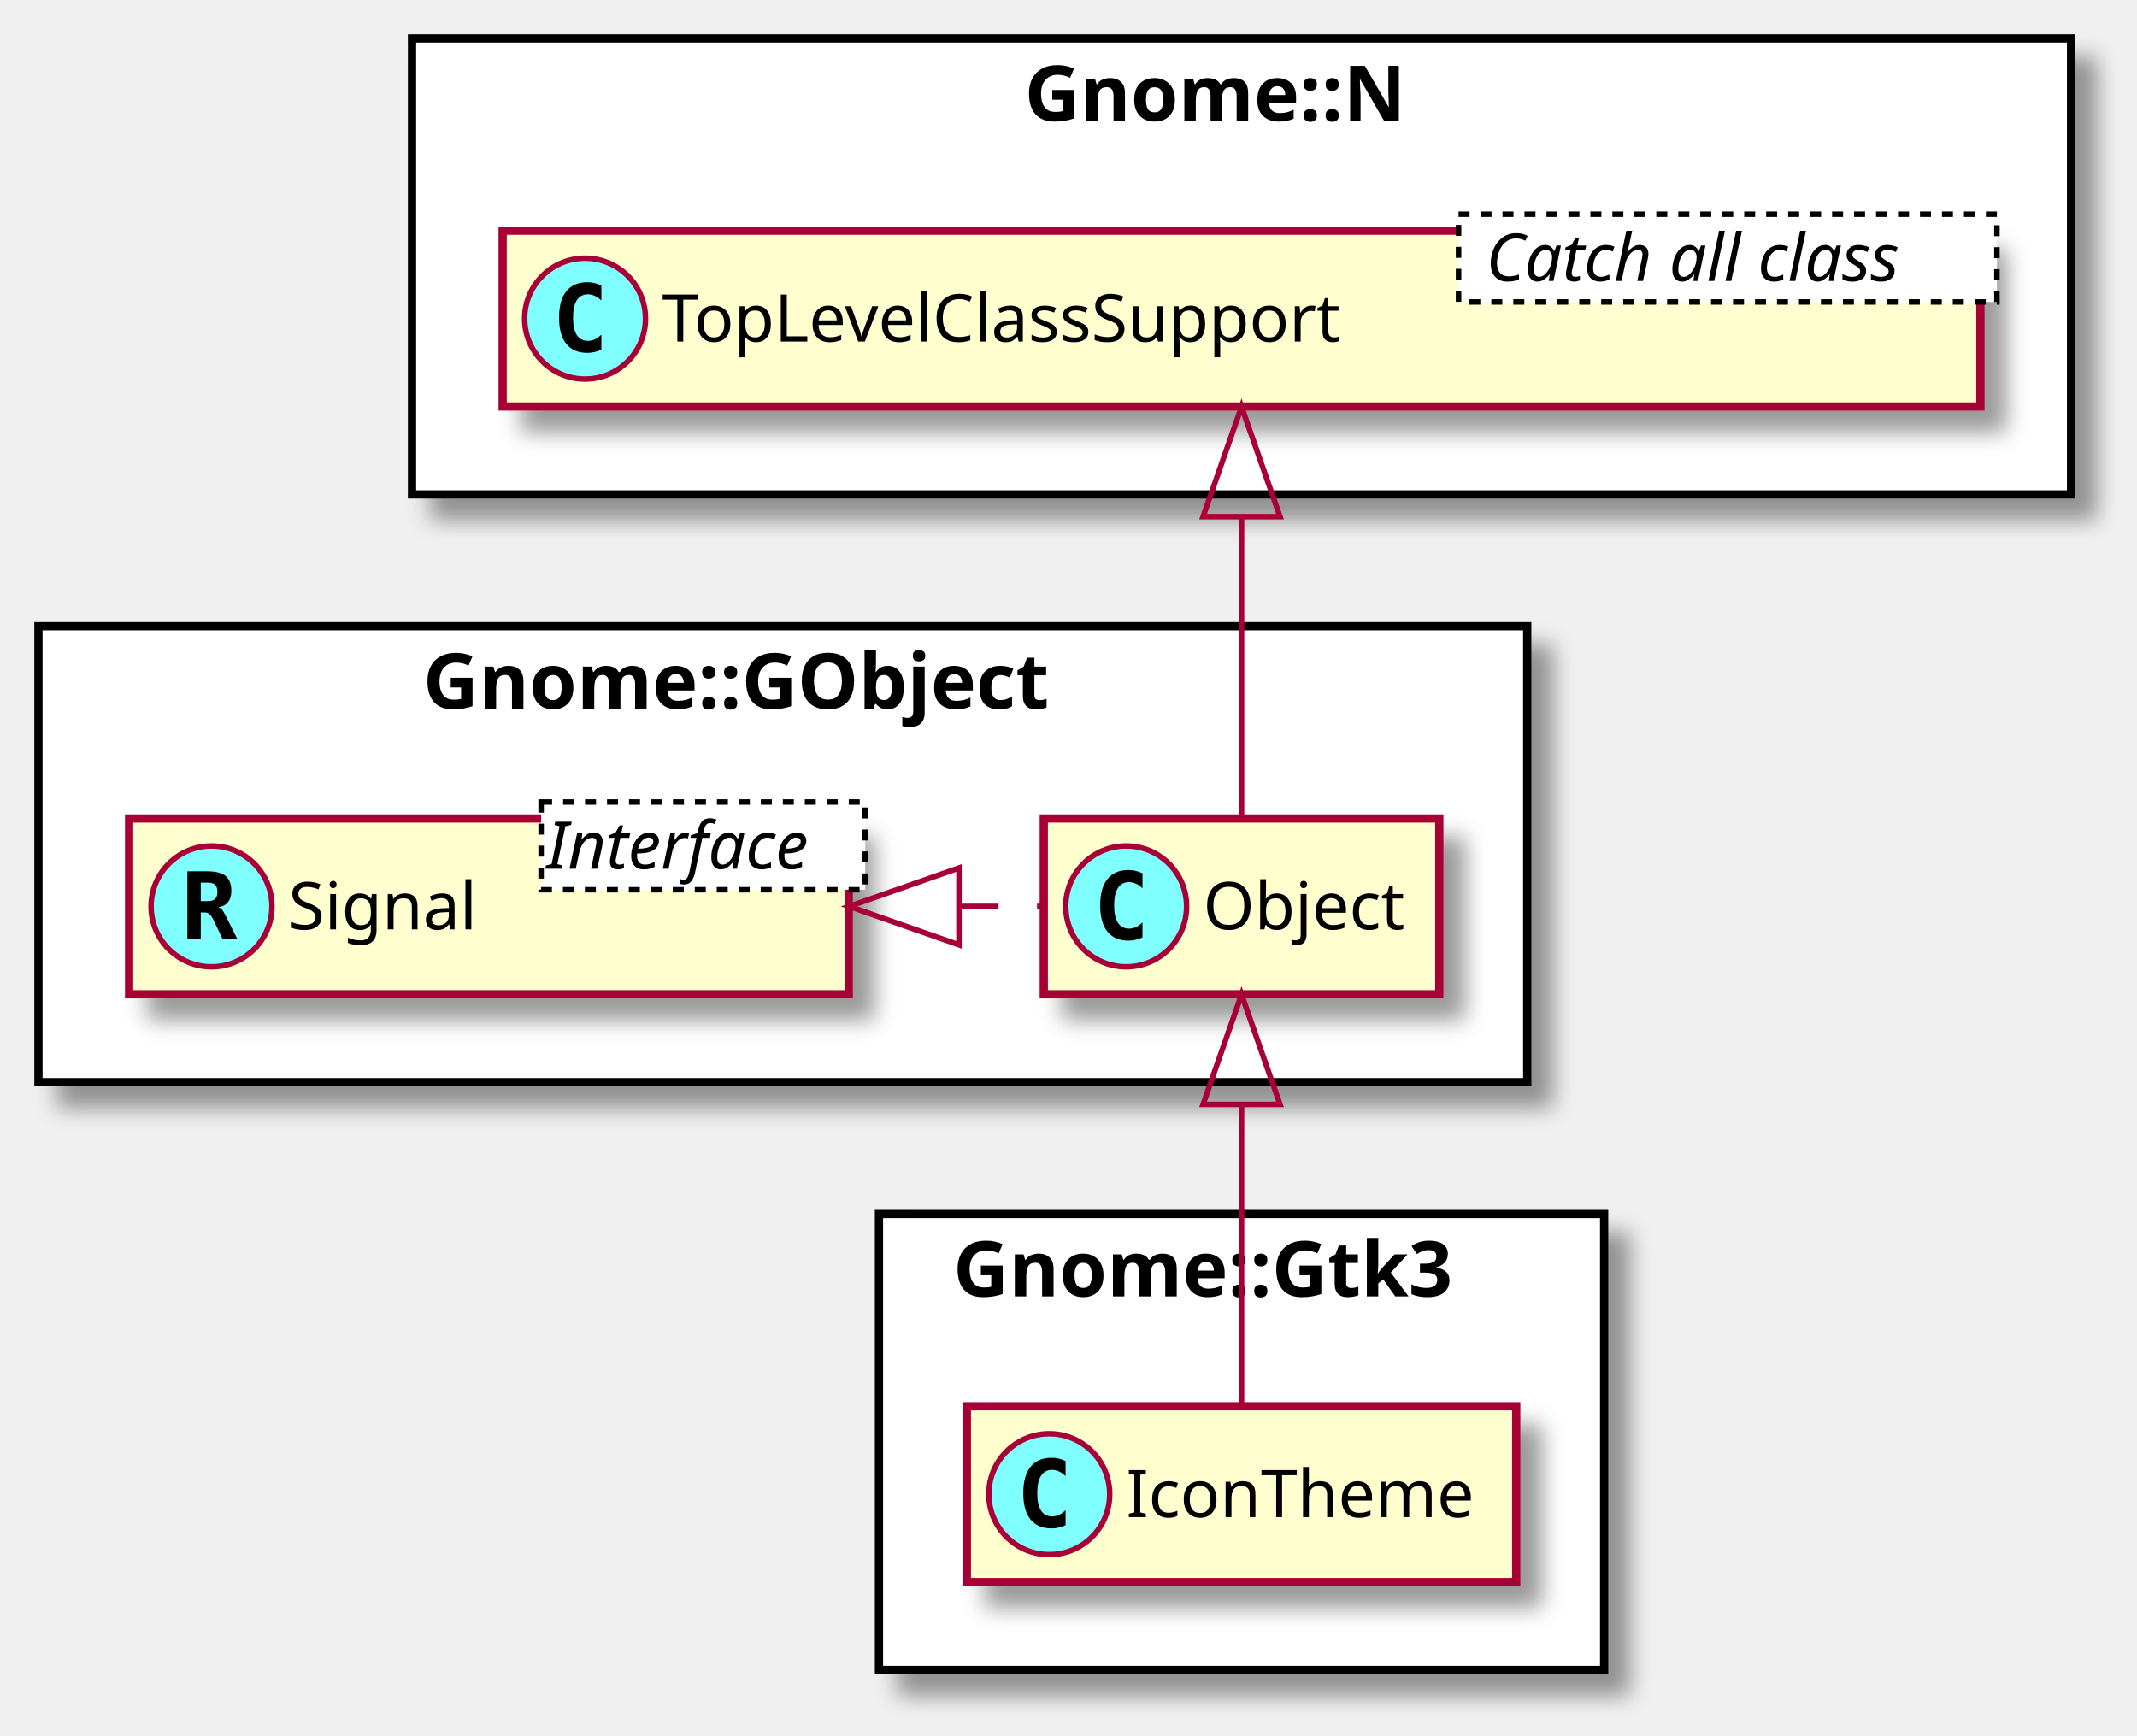
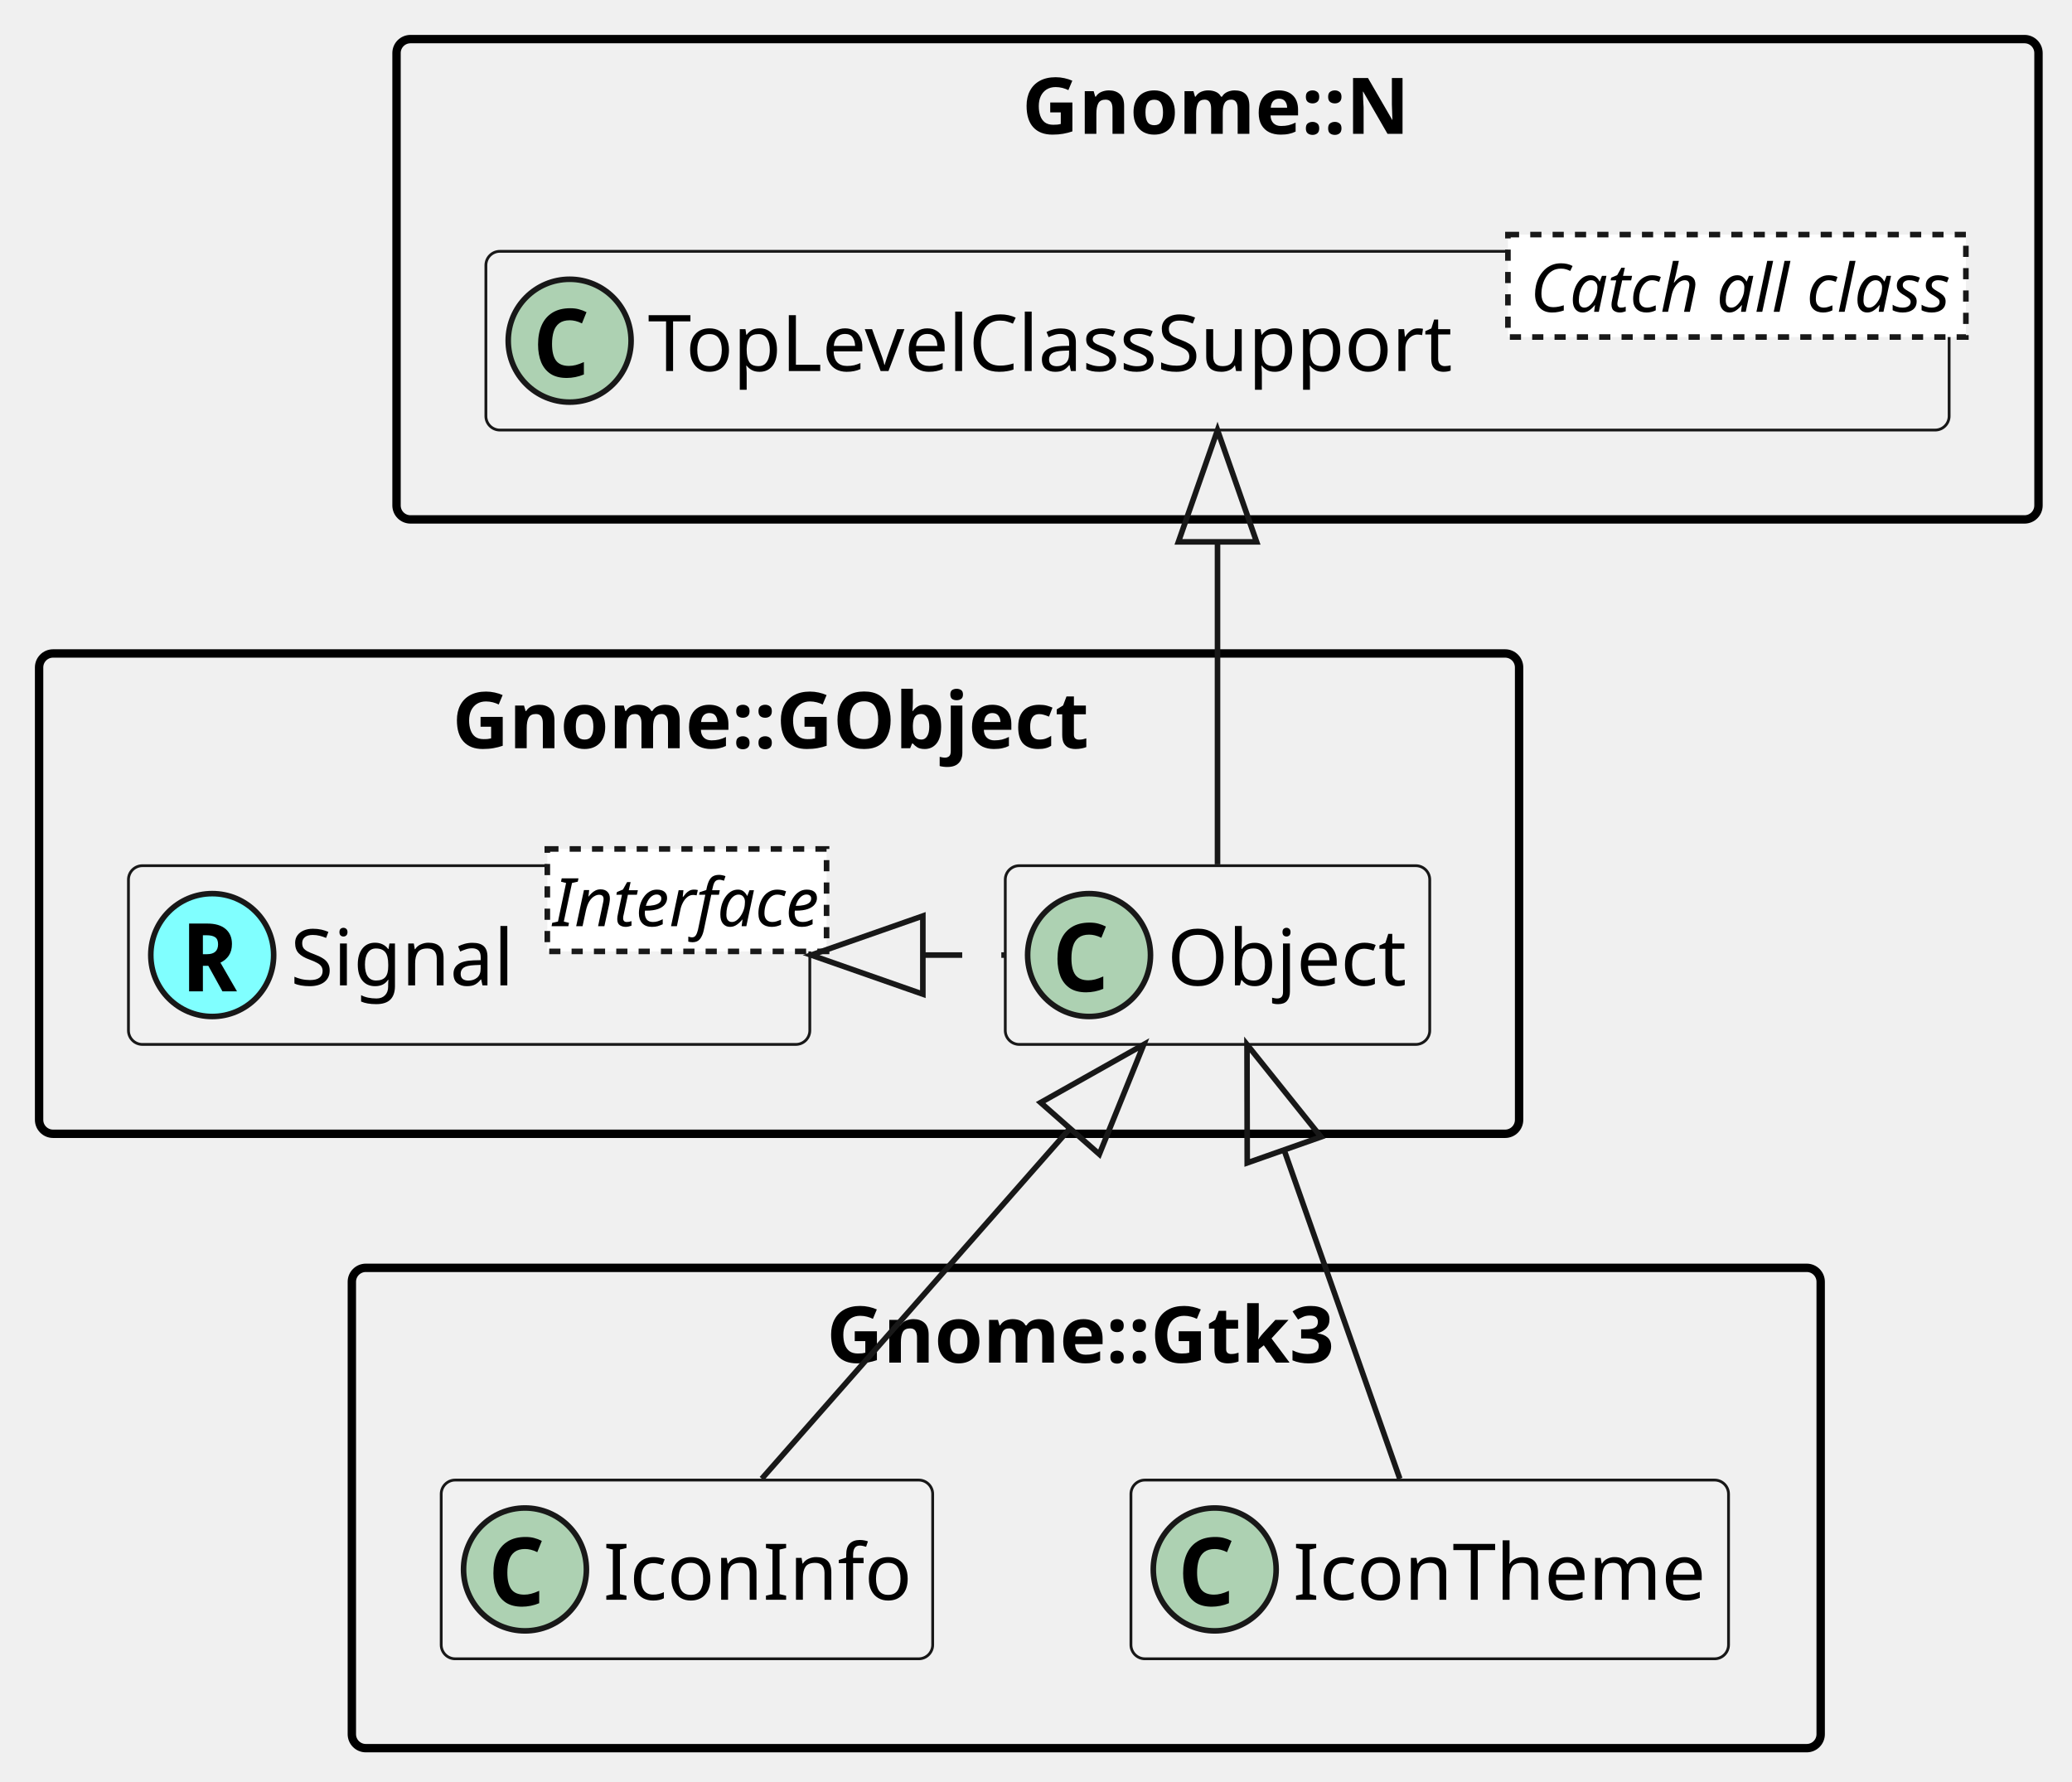
- <svg xmlns="http://www.w3.org/2000/svg" contentScriptType="application/ecmascript" contentStyleType="text/css" height="316px" preserveAspectRatio="none" style="width:389px;height:316px;" version="1.1" viewBox="0 0 389 316" width="389px" zoomAndPan="magnify">
-   <defs>
-     <filter height="300%" id="fx8nyz6hu7gw7" width="300%" x="-1" y="-1">
-       <feGaussianBlur result="blurOut" stdDeviation="2.0" />
-       <feColorMatrix in="blurOut" result="blurOut2" type="matrix" values="0 0 0 0 0 0 0 0 0 0 0 0 0 0 0 0 0 0 .4 0" />
-       <feOffset dx="4.0" dy="4.0" in="blurOut2" result="blurOut3" />
-       <feBlend in="SourceGraphic" in2="blurOut3" mode="normal" />
-     </filter>
-   </defs>
+ <svg xmlns="http://www.w3.org/2000/svg" contentStyleType="text/css" height="319px" preserveAspectRatio="none" style="width:371px;height:319px;background:#FFFFFF;" version="1.1" viewBox="0 0 371 319" width="371px" zoomAndPan="magnify">
+   <defs />
  <g>
-     <rect fill="#FFFFFF" filter="url(#fx8nyz6hu7gw7)" height="83" style="stroke: #000000; stroke-width: 1.5;" width="271" x="7" y="114" />
-     <text fill="#000000" font-family="sans-serif" font-size="14" font-weight="bold" lengthAdjust="spacingAndGlyphs" textLength="131" x="77" y="128.995">Gnome::GObject</text>
-     <rect fill="#FFFFFF" filter="url(#fx8nyz6hu7gw7)" height="83" style="stroke: #000000; stroke-width: 1.5;" width="302" x="75" y="7" />
-     <text fill="#000000" font-family="sans-serif" font-size="14" font-weight="bold" lengthAdjust="spacingAndGlyphs" textLength="79" x="186.5" y="21.995">Gnome::N</text>
-     <rect fill="#FFFFFF" filter="url(#fx8nyz6hu7gw7)" height="83" style="stroke: #000000; stroke-width: 1.5;" width="132" x="160" y="221" />
-     <text fill="#000000" font-family="sans-serif" font-size="14" font-weight="bold" lengthAdjust="spacingAndGlyphs" textLength="105" x="173.5" y="235.995">Gnome::Gtk3</text>
-     <rect codeLine="9" fill="#FEFECE" filter="url(#fx8nyz6hu7gw7)" height="32" id="Gnome::GObject::Signal" style="stroke: #A80036; stroke-width: 1.5;" width="131" x="23.5" y="149" />
-     <ellipse cx="38.5" cy="165" fill="#80FFFF" rx="11" ry="11" style="stroke: #A80036; stroke-width: 1.0;" />
-     <path d="M39.703,165.141 Q40.062,165.219 40.328,165.5 Q40.609,165.766 41,166.547 L43.234,171 L40.547,171 L39.047,167.875 Q38.984,167.734 38.875,167.5 Q38.219,166.109 37.328,166.109 L36.547,166.109 L36.547,171 L34.109,171 L34.109,158.609 L37.641,158.609 Q40.031,158.609 41.062,159.453 Q42.109,160.297 42.109,162.203 Q42.109,163.484 41.484,164.25 Q40.875,165 39.703,165.141 Z M36.547,160.672 L36.547,164.047 L37.703,164.047 Q38.719,164.047 39.141,163.656 Q39.578,163.25 39.578,162.344 Q39.578,161.453 39.141,161.062 Q38.719,160.672 37.703,160.672 L36.547,160.672 Z " />
-     <text fill="#000000" font-family="sans-serif" font-size="12" lengthAdjust="spacingAndGlyphs" textLength="38" x="52.5" y="169.181">Signal</text>
-     <rect fill="#FFFFFF" height="15.969" style="stroke: #000000; stroke-width: 1.0; stroke-dasharray: 2.0,2.0;" width="59" x="98.5" y="146" />
-     <text fill="#000000" font-family="sans-serif" font-size="12" font-style="italic" lengthAdjust="spacingAndGlyphs" textLength="57" x="99.5" y="158.139">Interface</text>
-     <rect fill="#FEFECE" filter="url(#fx8nyz6hu7gw7)" height="32" id="Gnome::GObject::Object" style="stroke: #A80036; stroke-width: 1.5;" width="72" x="190" y="149" />
-     <ellipse cx="205" cy="165" fill="#80FFFF" rx="11" ry="11" style="stroke: #A80036; stroke-width: 1.0;" />
-     <path d="M207.969,170.641 Q207.391,170.938 206.75,171.078 Q206.109,171.234 205.406,171.234 Q202.906,171.234 201.578,169.594 Q200.266,167.938 200.266,164.812 Q200.266,161.688 201.578,160.031 Q202.906,158.375 205.406,158.375 Q206.109,158.375 206.75,158.531 Q207.406,158.688 207.969,158.984 L207.969,161.703 Q207.344,161.125 206.75,160.859 Q206.156,160.578 205.531,160.578 Q204.188,160.578 203.5,161.656 Q202.812,162.719 202.812,164.812 Q202.812,166.906 203.5,167.984 Q204.188,169.047 205.531,169.047 Q206.156,169.047 206.75,168.781 Q207.344,168.5 207.969,167.922 L207.969,170.641 Z " />
-     <text fill="#000000" font-family="sans-serif" font-size="12" lengthAdjust="spacingAndGlyphs" textLength="40" x="219" y="169.181">Object</text>
-     <rect codeLine="11" fill="#FEFECE" filter="url(#fx8nyz6hu7gw7)" height="32" id="Gnome::N::TopLevelClassSupport" style="stroke: #A80036; stroke-width: 1.5;" width="269" x="91.5" y="42" />
-     <ellipse cx="106.5" cy="58" fill="#80FFFF" rx="11" ry="11" style="stroke: #A80036; stroke-width: 1.0;" />
-     <path d="M109.469,63.641 Q108.891,63.938 108.25,64.078 Q107.609,64.234 106.906,64.234 Q104.406,64.234 103.078,62.594 Q101.766,60.938 101.766,57.812 Q101.766,54.688 103.078,53.031 Q104.406,51.375 106.906,51.375 Q107.609,51.375 108.25,51.531 Q108.906,51.688 109.469,51.984 L109.469,54.703 Q108.844,54.125 108.25,53.859 Q107.656,53.578 107.031,53.578 Q105.688,53.578 105,54.656 Q104.312,55.719 104.312,57.812 Q104.312,59.906 105,60.984 Q105.688,62.047 107.031,62.047 Q107.656,62.047 108.25,61.781 Q108.844,61.5 109.469,60.922 L109.469,63.641 Z " />
-     <text fill="#000000" font-family="sans-serif" font-size="12" lengthAdjust="spacingAndGlyphs" textLength="137" x="120.5" y="62.181">TopLevelClassSupport</text>
-     <rect fill="#FFFFFF" height="15.969" style="stroke: #000000; stroke-width: 1.0; stroke-dasharray: 2.0,2.0;" width="98" x="265.5" y="39" />
-     <text fill="#000000" font-family="sans-serif" font-size="12" font-style="italic" lengthAdjust="spacingAndGlyphs" textLength="88" x="270.5" y="51.139">Catch all class</text>
-     <rect fill="#FEFECE" filter="url(#fx8nyz6hu7gw7)" height="32" id="Gnome::Gtk3::IconTheme" style="stroke: #A80036; stroke-width: 1.5;" width="100" x="176" y="256" />
-     <ellipse cx="191" cy="272" fill="#80FFFF" rx="11" ry="11" style="stroke: #A80036; stroke-width: 1.0;" />
-     <path d="M193.969,277.641 Q193.391,277.938 192.75,278.078 Q192.109,278.234 191.406,278.234 Q188.906,278.234 187.578,276.594 Q186.266,274.938 186.266,271.812 Q186.266,268.688 187.578,267.031 Q188.906,265.375 191.406,265.375 Q192.109,265.375 192.75,265.531 Q193.406,265.688 193.969,265.984 L193.969,268.703 Q193.344,268.125 192.75,267.859 Q192.156,267.578 191.531,267.578 Q190.188,267.578 189.5,268.656 Q188.812,269.719 188.812,271.812 Q188.812,273.906 189.5,274.984 Q190.188,276.047 191.531,276.047 Q192.156,276.047 192.75,275.781 Q193.344,275.5 193.969,274.922 L193.969,277.641 Z " />
-     <text fill="#000000" font-family="sans-serif" font-size="12" lengthAdjust="spacingAndGlyphs" textLength="68" x="205" y="276.181">IconTheme</text>
-     <path codeLine="12" d="M226,94.1 C226,112.76 226,134.73 226,148.98 " fill="none" id="Gnome::N::TopLevelClassSupport-backto-Gnome::GObject::Object" style="stroke: #A80036; stroke-width: 1.0;" />
-     <polygon fill="none" points="219,94.04,226,74.04,233,94.04,219,94.04" style="stroke: #A80036; stroke-width: 1.0;" />
-     <path codeLine="14" d="M226,201.1 C226,219.76 226,241.73 226,255.98 " fill="none" id="Gnome::GObject::Object-backto-Gnome::Gtk3::IconTheme" style="stroke: #A80036; stroke-width: 1.0;" />
-     <polygon fill="none" points="219,201.04,226,181.04,233,201.04,219,201.04" style="stroke: #A80036; stroke-width: 1.0;" />
-     <path codeLine="15" d="M174.77,165 C179.85,165 184.92,165 190,165 " fill="none" id="Gnome::GObject::Signal-backto-Gnome::GObject::Object" style="stroke: #A80036; stroke-width: 1.0; stroke-dasharray: 7.0,7.0;" />
-     <polygon fill="none" points="174.56,172,154.56,165,174.56,158,174.56,172" style="stroke: #A80036; stroke-width: 1.0;" />
+     <g id="cluster_Gnome::N">
+       <rect fill="none" height="86" rx="2.5" ry="2.5" style="stroke:#000000;stroke-width:1.5;" width="294" x="71" y="7" />
+       <text fill="#000000" font-family="sans-serif" font-size="14" font-weight="bold" lengthAdjust="spacing" textLength="70" x="183" y="23.966">Gnome::N</text>
+     </g>
+     <g id="cluster_Gnome::GObject">
+       <rect fill="none" height="86" rx="2.5" ry="2.5" style="stroke:#000000;stroke-width:1.5;" width="265" x="7" y="117" />
+       <text fill="#000000" font-family="sans-serif" font-size="14" font-weight="bold" lengthAdjust="spacing" textLength="117" x="81" y="133.966">Gnome::GObject</text>
+     </g>
+     <g id="cluster_Gnome::Gtk3">
+       <rect fill="none" height="86" rx="2.5" ry="2.5" style="stroke:#000000;stroke-width:1.5;" width="263" x="63" y="227" />
+       <text fill="#000000" font-family="sans-serif" font-size="14" font-weight="bold" lengthAdjust="spacing" textLength="93" x="148" y="243.966">Gnome::Gtk3</text>
+     </g>
+     <g id="elem_Gnome::N::TopLevelClassSupport">
+       <rect codeLine="8" fill="#F1F1F1" height="32" id="Gnome::N::TopLevelClassSupport" rx="2.5" ry="2.5" style="stroke:#181818;stroke-width:0.5;" width="262" x="87" y="45" />
+       <ellipse cx="102" cy="61" fill="#ADD1B2" rx="11" ry="11" style="stroke:#181818;stroke-width:1.0;" />
+       <path d="M101.469,67.672 Q99.719,67.672 98.578,66.938 Q97.453,66.188 96.891,64.844 Q96.344,63.484 96.344,61.688 Q96.344,59.656 97,58.203 Q97.656,56.75 98.938,55.969 Q100.219,55.188 102.094,55.188 Q102.984,55.188 103.656,55.375 Q104.328,55.547 105.016,55.891 L104.203,57.906 Q103.578,57.594 103.031,57.469 Q102.5,57.344 102.016,57.344 Q100.844,57.344 100.141,57.875 Q99.438,58.406 99.141,59.359 Q98.844,60.312 98.844,61.578 Q98.844,63.594 99.562,64.562 Q100.281,65.516 101.875,65.516 Q102.469,65.516 103.094,65.359 Q103.719,65.203 104.547,64.828 L104.547,67.047 Q103.812,67.359 103.016,67.516 Q102.234,67.672 101.469,67.672 Z " fill="#000000" />
+       <text fill="#000000" font-family="sans-serif" font-size="14" lengthAdjust="spacing" textLength="146" x="116" y="66.432">TopLevelClassSupport</text>
+       <rect fill="#FFFFFF" height="18.344" style="stroke:#181818;stroke-width:1.0;stroke-dasharray:2.0,2.0;" width="82" x="270" y="42" />
+       <text fill="#000000" font-family="sans-serif" font-size="12" font-style="italic" lengthAdjust="spacing" textLength="74" x="274" y="55.828">Catch all class</text>
+     </g>
+     <g id="elem_Gnome::GObject::Object">
+       <rect fill="#F1F1F1" height="32" id="Gnome::GObject::Object" rx="2.5" ry="2.5" style="stroke:#181818;stroke-width:0.5;" width="76" x="180" y="155" />
+       <ellipse cx="195" cy="171" fill="#ADD1B2" rx="11" ry="11" style="stroke:#181818;stroke-width:1.0;" />
+       <path d="M194.469,177.672 Q192.719,177.672 191.578,176.938 Q190.453,176.188 189.891,174.844 Q189.344,173.484 189.344,171.688 Q189.344,169.656 190,168.203 Q190.656,166.75 191.938,165.969 Q193.219,165.188 195.094,165.188 Q195.984,165.188 196.656,165.375 Q197.328,165.547 198.016,165.891 L197.203,167.906 Q196.578,167.594 196.031,167.469 Q195.5,167.344 195.016,167.344 Q193.844,167.344 193.141,167.875 Q192.438,168.406 192.141,169.359 Q191.844,170.312 191.844,171.578 Q191.844,173.594 192.562,174.562 Q193.281,175.516 194.875,175.516 Q195.469,175.516 196.094,175.359 Q196.719,175.203 197.547,174.828 L197.547,177.047 Q196.812,177.359 196.016,177.516 Q195.234,177.672 194.469,177.672 Z " fill="#000000" />
+       <text fill="#000000" font-family="sans-serif" font-size="14" lengthAdjust="spacing" textLength="44" x="209" y="176.432">Object</text>
+     </g>
+     <g id="elem_Gnome::GObject::Signal">
+       <rect codeLine="12" fill="#F1F1F1" height="32" id="Gnome::GObject::Signal" rx="2.5" ry="2.5" style="stroke:#181818;stroke-width:0.5;" width="122" x="23" y="155" />
+       <ellipse cx="38" cy="171" fill="#80FFFF" rx="11" ry="11" style="stroke:#181818;stroke-width:1.0;" />
+       <path d="M33.859,177.5 L33.859,165.359 L37.109,165.359 Q39.266,165.359 40.391,166.328 Q41.531,167.297 41.531,169.016 Q41.531,170.266 40.969,171.094 Q40.422,171.906 39.469,172.359 L42.438,177.5 L39.828,177.5 L37.297,172.922 L36.328,172.922 L36.328,177.5 L33.859,177.5 Z M37.062,170.844 Q39.047,170.844 39.047,169.062 Q39.047,168.172 38.531,167.812 Q38.016,167.453 37,167.453 L36.328,167.453 L36.328,170.844 L37.062,170.844 Z " fill="#000000" />
+       <text fill="#000000" font-family="sans-serif" font-size="14" lengthAdjust="spacing" textLength="38" x="52" y="176.432">Signal</text>
+       <rect fill="#FFFFFF" height="18.344" style="stroke:#181818;stroke-width:1.0;stroke-dasharray:2.0,2.0;" width="50" x="98" y="152" />
+       <text fill="#000000" font-family="sans-serif" font-size="12" font-style="italic" lengthAdjust="spacing" textLength="48" x="99" y="165.828">Interface</text>
+     </g>
+     <g id="elem_Gnome::Gtk3::IconTheme">
+       <rect fill="#F1F1F1" height="32" id="Gnome::Gtk3::IconTheme" rx="2.5" ry="2.5" style="stroke:#181818;stroke-width:0.5;" width="107" x="202.5" y="265" />
+       <ellipse cx="217.5" cy="281" fill="#ADD1B2" rx="11" ry="11" style="stroke:#181818;stroke-width:1.0;" />
+       <path d="M216.969,287.672 Q215.219,287.672 214.078,286.938 Q212.953,286.188 212.391,284.844 Q211.844,283.484 211.844,281.688 Q211.844,279.656 212.5,278.203 Q213.156,276.75 214.438,275.969 Q215.719,275.188 217.594,275.188 Q218.484,275.188 219.156,275.375 Q219.828,275.547 220.516,275.891 L219.703,277.906 Q219.078,277.594 218.531,277.469 Q218,277.344 217.516,277.344 Q216.344,277.344 215.641,277.875 Q214.938,278.406 214.641,279.359 Q214.344,280.312 214.344,281.578 Q214.344,283.594 215.062,284.562 Q215.781,285.516 217.375,285.516 Q217.969,285.516 218.594,285.359 Q219.219,285.203 220.047,284.828 L220.047,287.047 Q219.312,287.359 218.516,287.516 Q217.734,287.672 216.969,287.672 Z " fill="#000000" />
+       <text fill="#000000" font-family="sans-serif" font-size="14" lengthAdjust="spacing" textLength="75" x="231.5" y="286.432">IconTheme</text>
+     </g>
+     <g id="elem_Gnome::Gtk3::IconInfo">
+       <rect fill="#F1F1F1" height="32" id="Gnome::Gtk3::IconInfo" rx="2.5" ry="2.5" style="stroke:#181818;stroke-width:0.5;" width="88" x="79" y="265" />
+       <ellipse cx="94" cy="281" fill="#ADD1B2" rx="11" ry="11" style="stroke:#181818;stroke-width:1.0;" />
+       <path d="M93.469,287.672 Q91.719,287.672 90.578,286.938 Q89.453,286.188 88.891,284.844 Q88.344,283.484 88.344,281.688 Q88.344,279.656 89,278.203 Q89.656,276.75 90.938,275.969 Q92.219,275.188 94.094,275.188 Q94.984,275.188 95.656,275.375 Q96.328,275.547 97.016,275.891 L96.203,277.906 Q95.578,277.594 95.031,277.469 Q94.5,277.344 94.016,277.344 Q92.844,277.344 92.141,277.875 Q91.438,278.406 91.141,279.359 Q90.844,280.312 90.844,281.578 Q90.844,283.594 91.562,284.562 Q92.281,285.516 93.875,285.516 Q94.469,285.516 95.094,285.359 Q95.719,285.203 96.547,284.828 L96.547,287.047 Q95.812,287.359 95.016,287.516 Q94.234,287.672 93.469,287.672 Z " fill="#000000" />
+       <text fill="#000000" font-family="sans-serif" font-size="14" lengthAdjust="spacing" textLength="56" x="108" y="286.432">IconInfo</text>
+     </g>
+     <g id="link_Gnome::N::TopLevelClassSupport_Gnome::GObject::Object">
+       <path codeLine="9" d="M218,97.11 C218,116.61 218,139.85 218,154.76 " fill="none" id="Gnome::N::TopLevelClassSupport-backto-Gnome::GObject::Object" style="stroke:#181818;stroke-width:1.0;" />
+       <polygon fill="none" points="211,97.02,218,77.02,225,97.02,211,97.02" style="stroke:#181818;stroke-width:1.0;" />
+     </g>
+     <g id="link_Gnome::GObject::Signal_Gnome::GObject::Object">
+       <path codeLine="14" d="M165.29,171 C170.16,171 175.04,171 179.92,171 " fill="none" id="Gnome::GObject::Signal-backto-Gnome::GObject::Object" style="stroke:#181818;stroke-width:1.0;stroke-dasharray:7.0,7.0;" />
+       <polygon fill="none" points="165.24,178,145.24,171,165.24,164,165.24,178" style="stroke:#181818;stroke-width:1.0;" />
+     </g>
+     <g id="link_Gnome::GObject::Object_Gnome::Gtk3::IconTheme">
+       <path codeLine="15" d="M230.02,206.17 C236.95,225.85 245.31,249.61 250.64,264.76 " fill="none" id="Gnome::GObject::Object-backto-Gnome::Gtk3::IconTheme" style="stroke:#181818;stroke-width:1.0;" />
+       <polygon fill="none" points="223.32,208.21,223.28,187.02,236.53,203.56,223.32,208.21" style="stroke:#181818;stroke-width:1.0;" />
+     </g>
+     <g id="link_Gnome::GObject::Object_Gnome::Gtk3::IconInfo">
+       <path codeLine="16" d="M191.48,202.15 C173.56,222.52 150.65,248.56 136.4,264.76 " fill="none" id="Gnome::GObject::Object-backto-Gnome::Gtk3::IconInfo" style="stroke:#181818;stroke-width:1.0;" />
+       <polygon fill="none" points="186.33,197.41,204.79,187.02,196.84,206.66,186.33,197.41" style="stroke:#181818;stroke-width:1.0;" />
+     </g>
  </g>
</svg>
